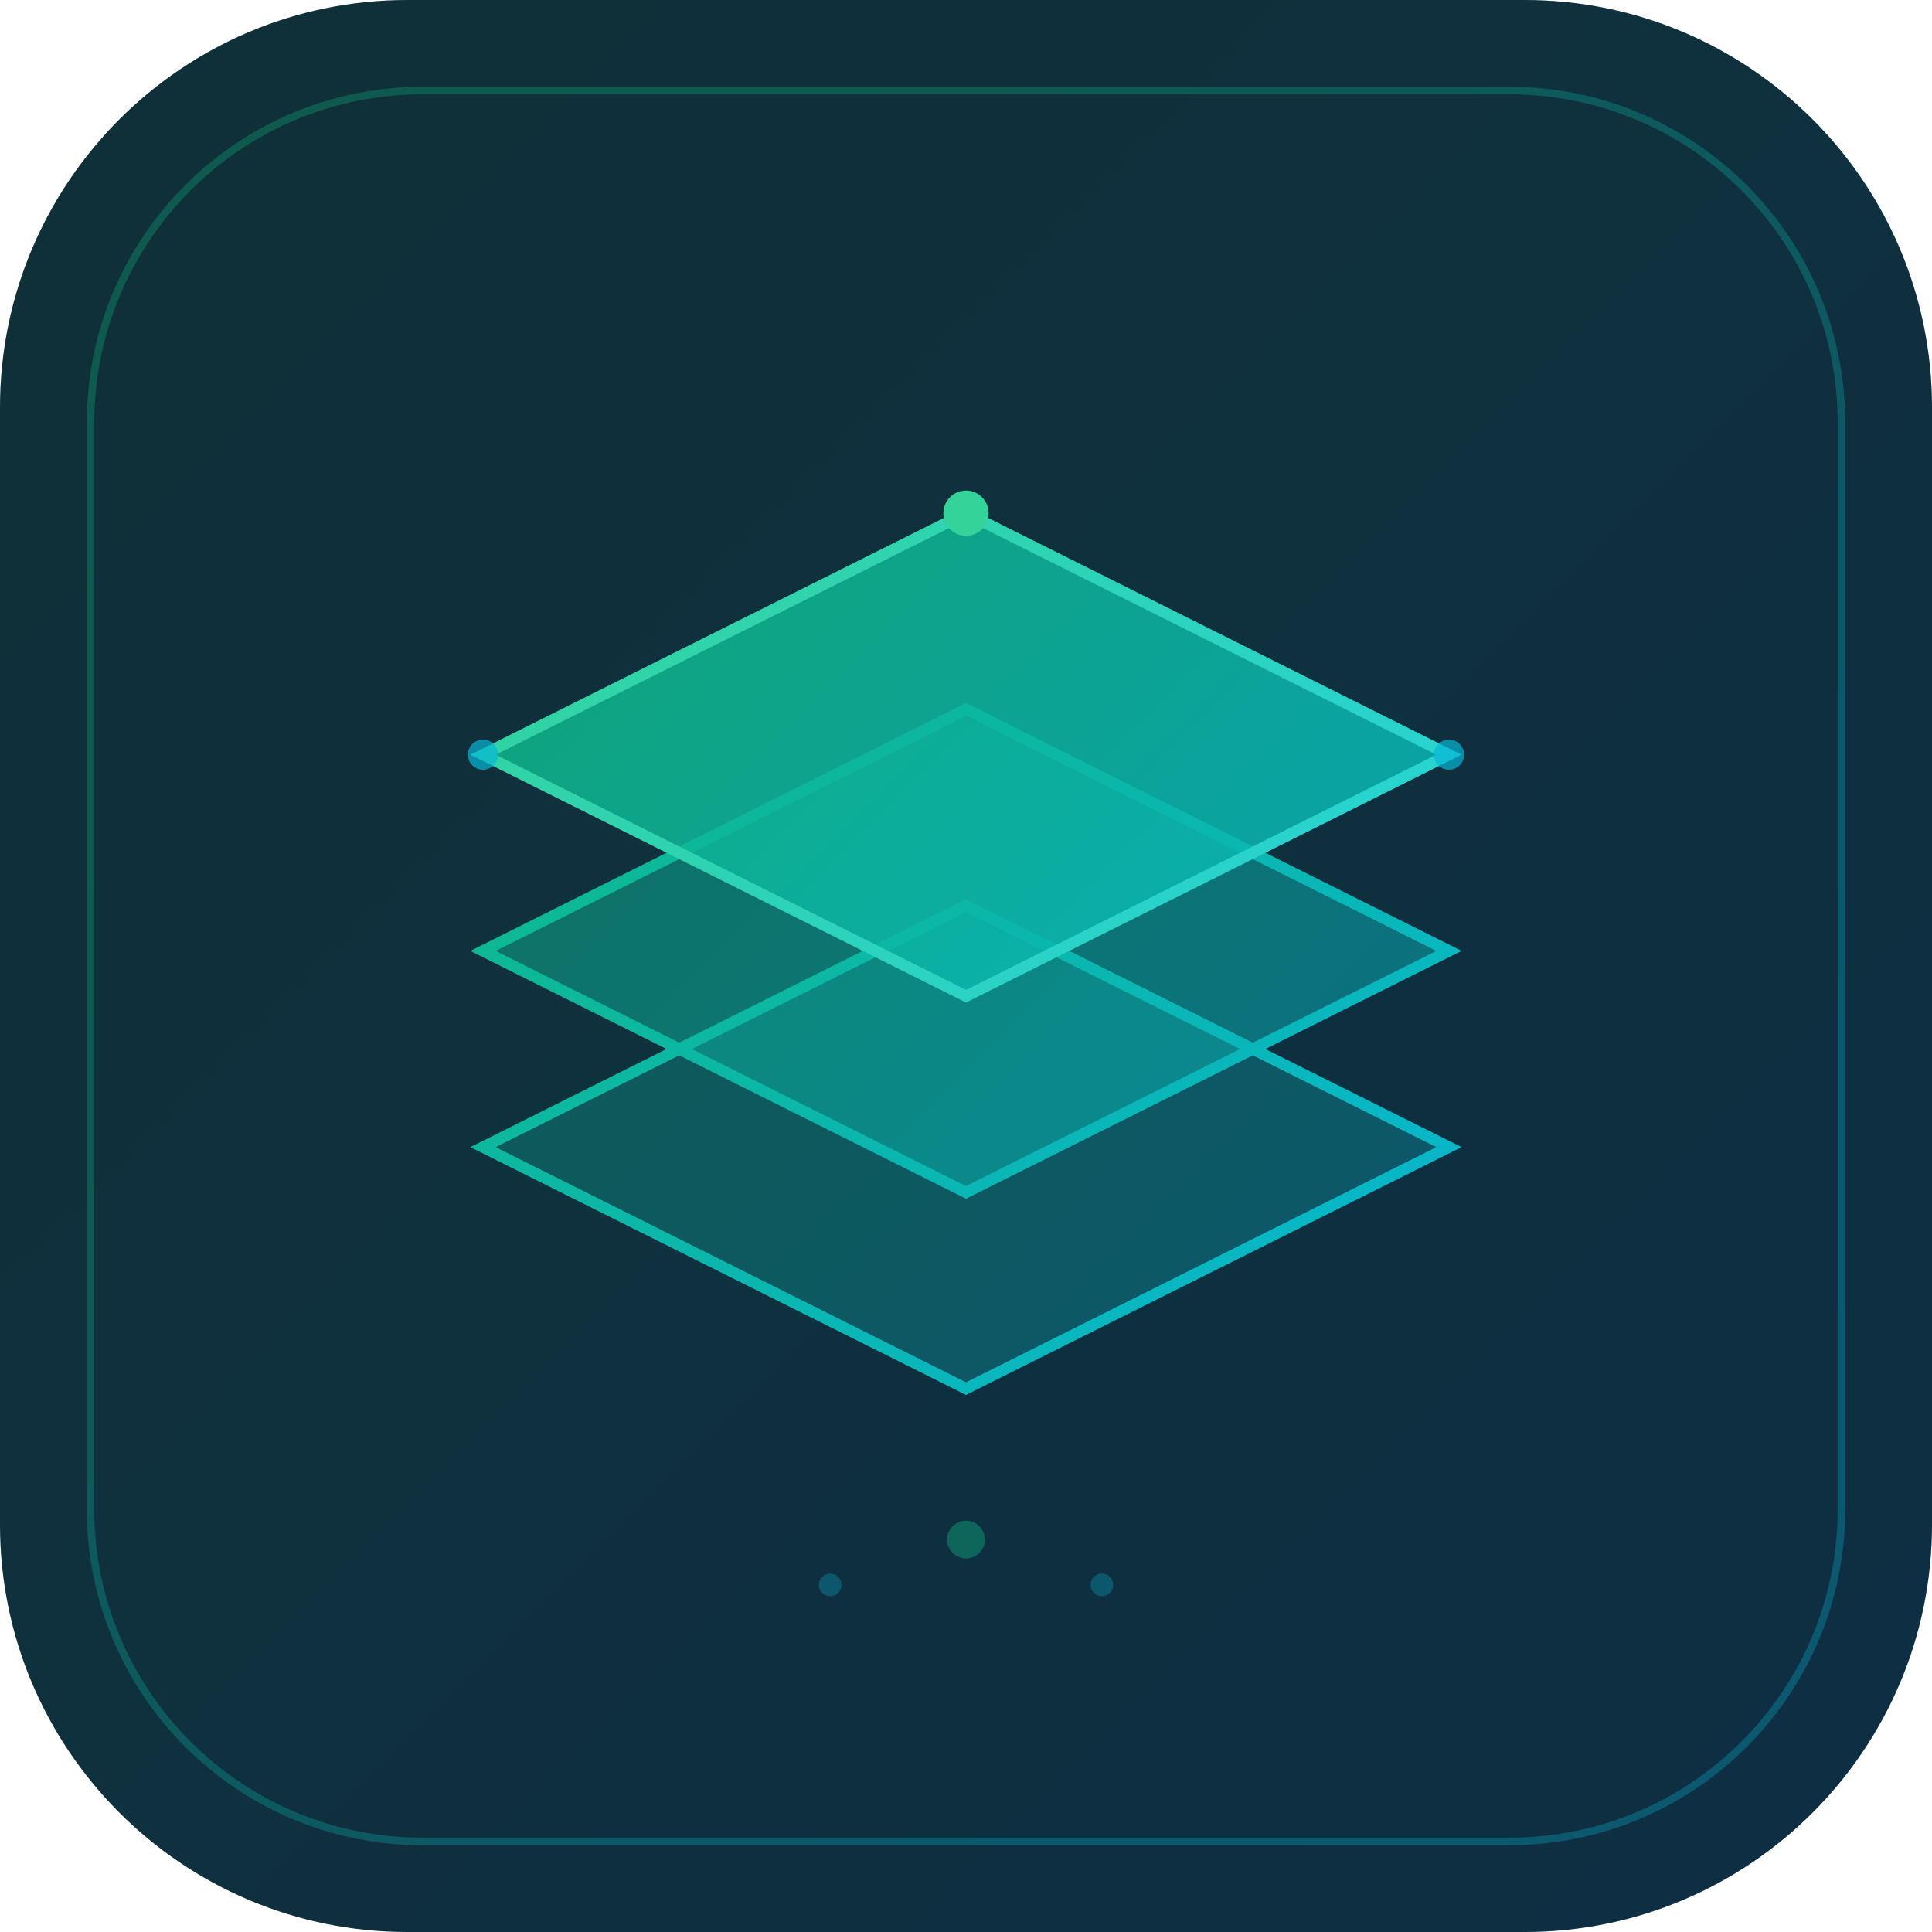
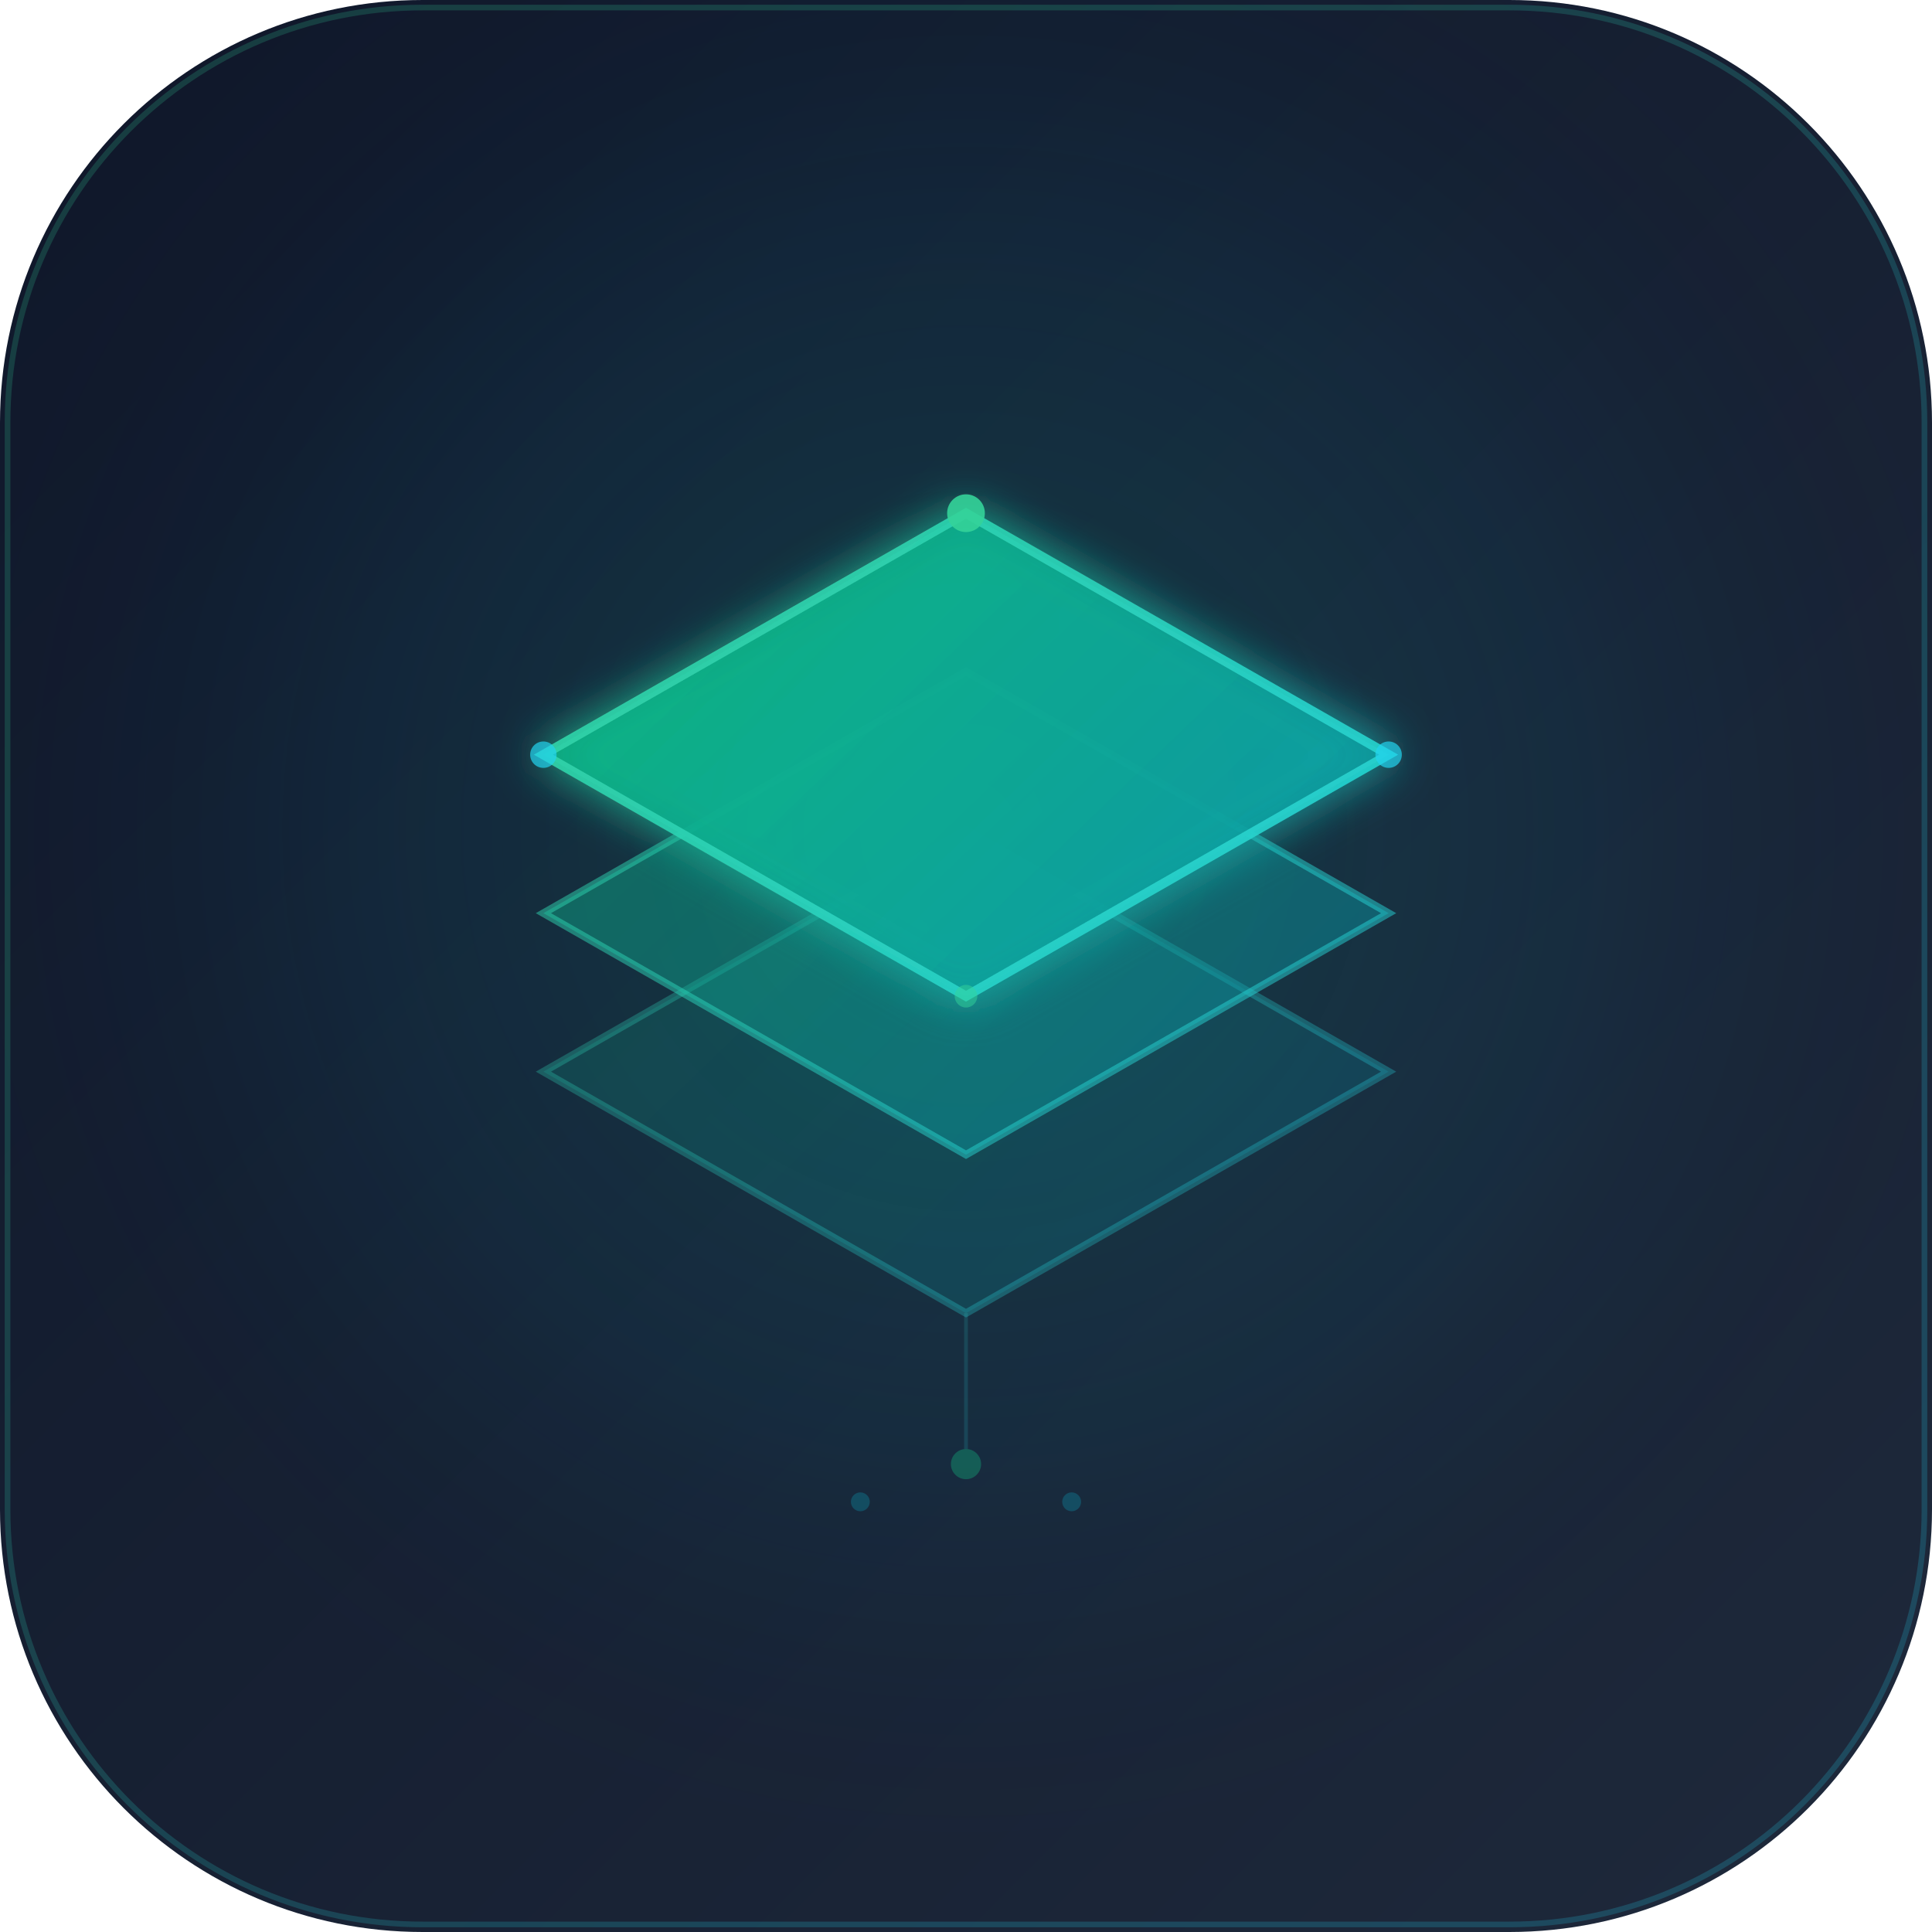
<svg xmlns="http://www.w3.org/2000/svg" viewBox="0 0 512 512" fill="none">
-   <rect width="512" height="512" rx="108" fill="#0f172a" />
  <defs>
-     <linearGradient id="glow" x1="0" y1="0" x2="512" y2="512" gradientUnits="userSpaceOnUse">
-       <stop offset="0%" stop-color="#10b981" stop-opacity="0.15" />
-       <stop offset="100%" stop-color="#06b6d4" stop-opacity="0.15" />
+     <linearGradient id="bg" x1="0" y1="0" x2="512" y2="512" gradientUnits="userSpaceOnUse">
+       <stop offset="0%" stop-color="#0f172a" />
+       <stop offset="100%" stop-color="#1e293b" />
    </linearGradient>
-     <linearGradient id="accent" x1="128" y1="128" x2="384" y2="384" gradientUnits="userSpaceOnUse">
-       <stop offset="0%" stop-color="#10b981" />
-       <stop offset="100%" stop-color="#06b6d4" />
-     </linearGradient>
-     <linearGradient id="accentLight" x1="128" y1="128" x2="384" y2="384" gradientUnits="userSpaceOnUse">
+     <radialGradient id="glow" cx="256" cy="220" r="280" gradientUnits="userSpaceOnUse">
+       <stop offset="0%" stop-color="#10b981" stop-opacity="0.18" />
+       <stop offset="60%" stop-color="#06b6d4" stop-opacity="0.06" />
+       <stop offset="100%" stop-color="#0f172a" stop-opacity="0" />
+     </radialGradient>
+     <linearGradient id="accent" x1="140" y1="120" x2="372" y2="360" gradientUnits="userSpaceOnUse">
      <stop offset="0%" stop-color="#34d399" />
      <stop offset="100%" stop-color="#22d3ee" />
    </linearGradient>
+     <linearGradient id="layerFill" x1="160" y1="140" x2="352" y2="340" gradientUnits="userSpaceOnUse">
+       <stop offset="0%" stop-color="#10b981" />
+       <stop offset="100%" stop-color="#0891b2" />
+     </linearGradient>
+     <filter id="shadow" x="-10%" y="-10%" width="120%" height="120%">
+       <feDropShadow dx="0" dy="4" stdDeviation="8" flood-color="#000000" flood-opacity="0.35" />
+     </filter>
+     <filter id="topGlow" x="-20%" y="-20%" width="140%" height="140%">
+       <feGaussianBlur in="SourceGraphic" stdDeviation="6" result="blur" />
+       <feMerge>
+         <feMergeNode in="blur" />
+         <feMergeNode in="SourceGraphic" />
+       </feMerge>
+     </filter>
  </defs>
-   <rect width="512" height="512" rx="108" fill="url(#glow)" />
-   <rect x="24" y="24" width="464" height="464" rx="88" fill="none" stroke="url(#accent)" stroke-width="2" stroke-opacity="0.3" />
-   <path d="M256 368 L128 304 L256 240 L384 304 Z" fill="url(#accent)" fill-opacity="0.3" stroke="url(#accent)" stroke-width="3" />
-   <path d="M256 316 L128 252 L256 188 L384 252 Z" fill="url(#accent)" fill-opacity="0.5" stroke="url(#accent)" stroke-width="3" />
-   <path d="M256 264 L128 200 L256 136 L384 200 Z" fill="url(#accent)" fill-opacity="0.85" stroke="url(#accentLight)" stroke-width="3" />
-   <circle cx="256" cy="136" r="6" fill="#34d399" />
-   <circle cx="128" cy="200" r="4" fill="#06b6d4" opacity="0.7" />
-   <circle cx="384" cy="200" r="4" fill="#06b6d4" opacity="0.7" />
-   <circle cx="256" cy="408" r="5" fill="#10b981" opacity="0.4" />
-   <circle cx="220" cy="420" r="3" fill="#06b6d4" opacity="0.3" />
-   <circle cx="292" cy="420" r="3" fill="#06b6d4" opacity="0.3" />
+   <rect width="512" height="512" rx="112" fill="url(#bg)" />
+   <rect width="512" height="512" rx="112" fill="url(#glow)" />
+   <rect x="2" y="2" width="508" height="508" rx="110" fill="none" stroke="url(#accent)" stroke-width="1.5" stroke-opacity="0.2" />
+   <g filter="shadow">
+     <path d="M256 348 L144 284 L256 220 L368 284 Z" fill="url(#layerFill)" fill-opacity="0.2" stroke="url(#accent)" stroke-width="2" stroke-opacity="0.3" />
+     <path d="M256 306 L144 242 L256 178 L368 242 Z" fill="url(#layerFill)" fill-opacity="0.45" stroke="url(#accent)" stroke-width="2" stroke-opacity="0.5" />
+     <path d="M256 264 L144 200 L256 136 L368 200 Z" fill="url(#layerFill)" fill-opacity="0.85" stroke="url(#accent)" stroke-width="2.5" stroke-opacity="0.9" filter="url(#topGlow)" />
+   </g>
+   <circle cx="256" cy="136" r="5" fill="#34d399" opacity="0.9" />
+   <circle cx="368" cy="200" r="3.5" fill="#22d3ee" opacity="0.7" />
+   <circle cx="144" cy="200" r="3.5" fill="#22d3ee" opacity="0.7" />
+   <circle cx="256" cy="264" r="3" fill="#34d399" opacity="0.5" />
+   <circle cx="256" cy="388" r="4" fill="#10b981" opacity="0.35" />
+   <circle cx="228" cy="398" r="2.5" fill="#06b6d4" opacity="0.25" />
+   <circle cx="284" cy="398" r="2.5" fill="#06b6d4" opacity="0.25" />
+   <line x1="256" y1="348" x2="256" y2="384" stroke="url(#accent)" stroke-width="1" stroke-opacity="0.15" />
</svg>
